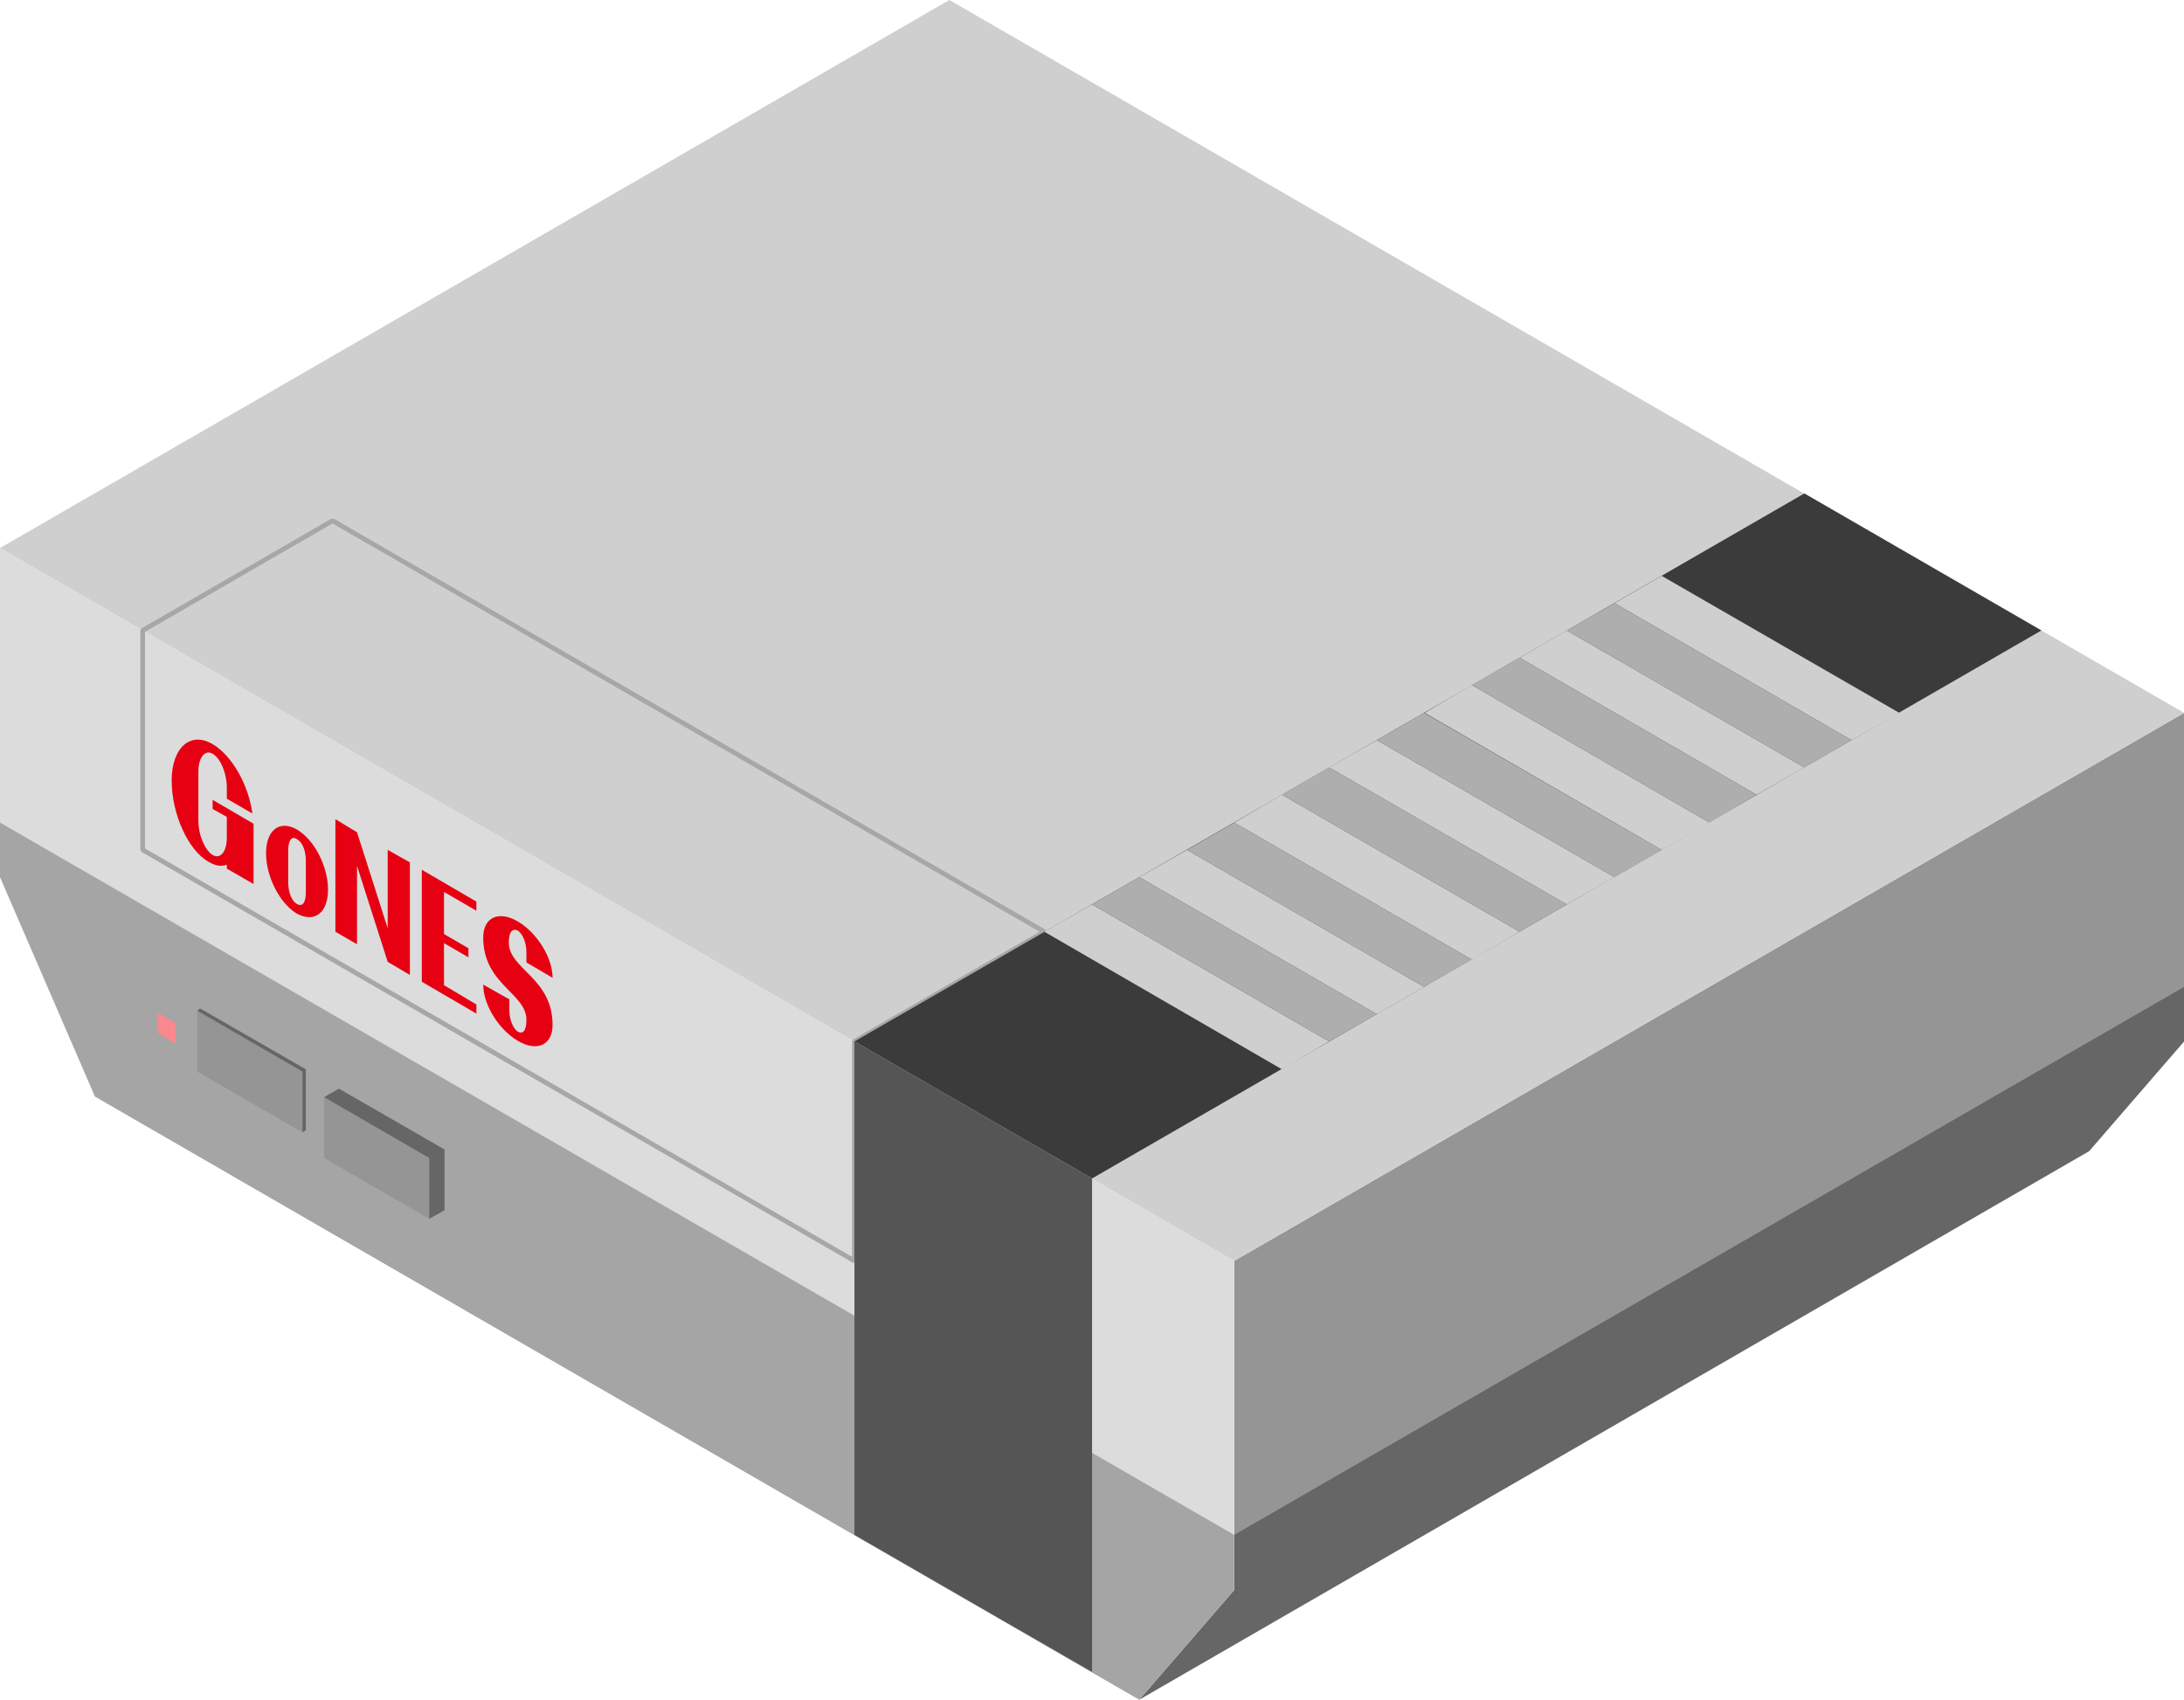
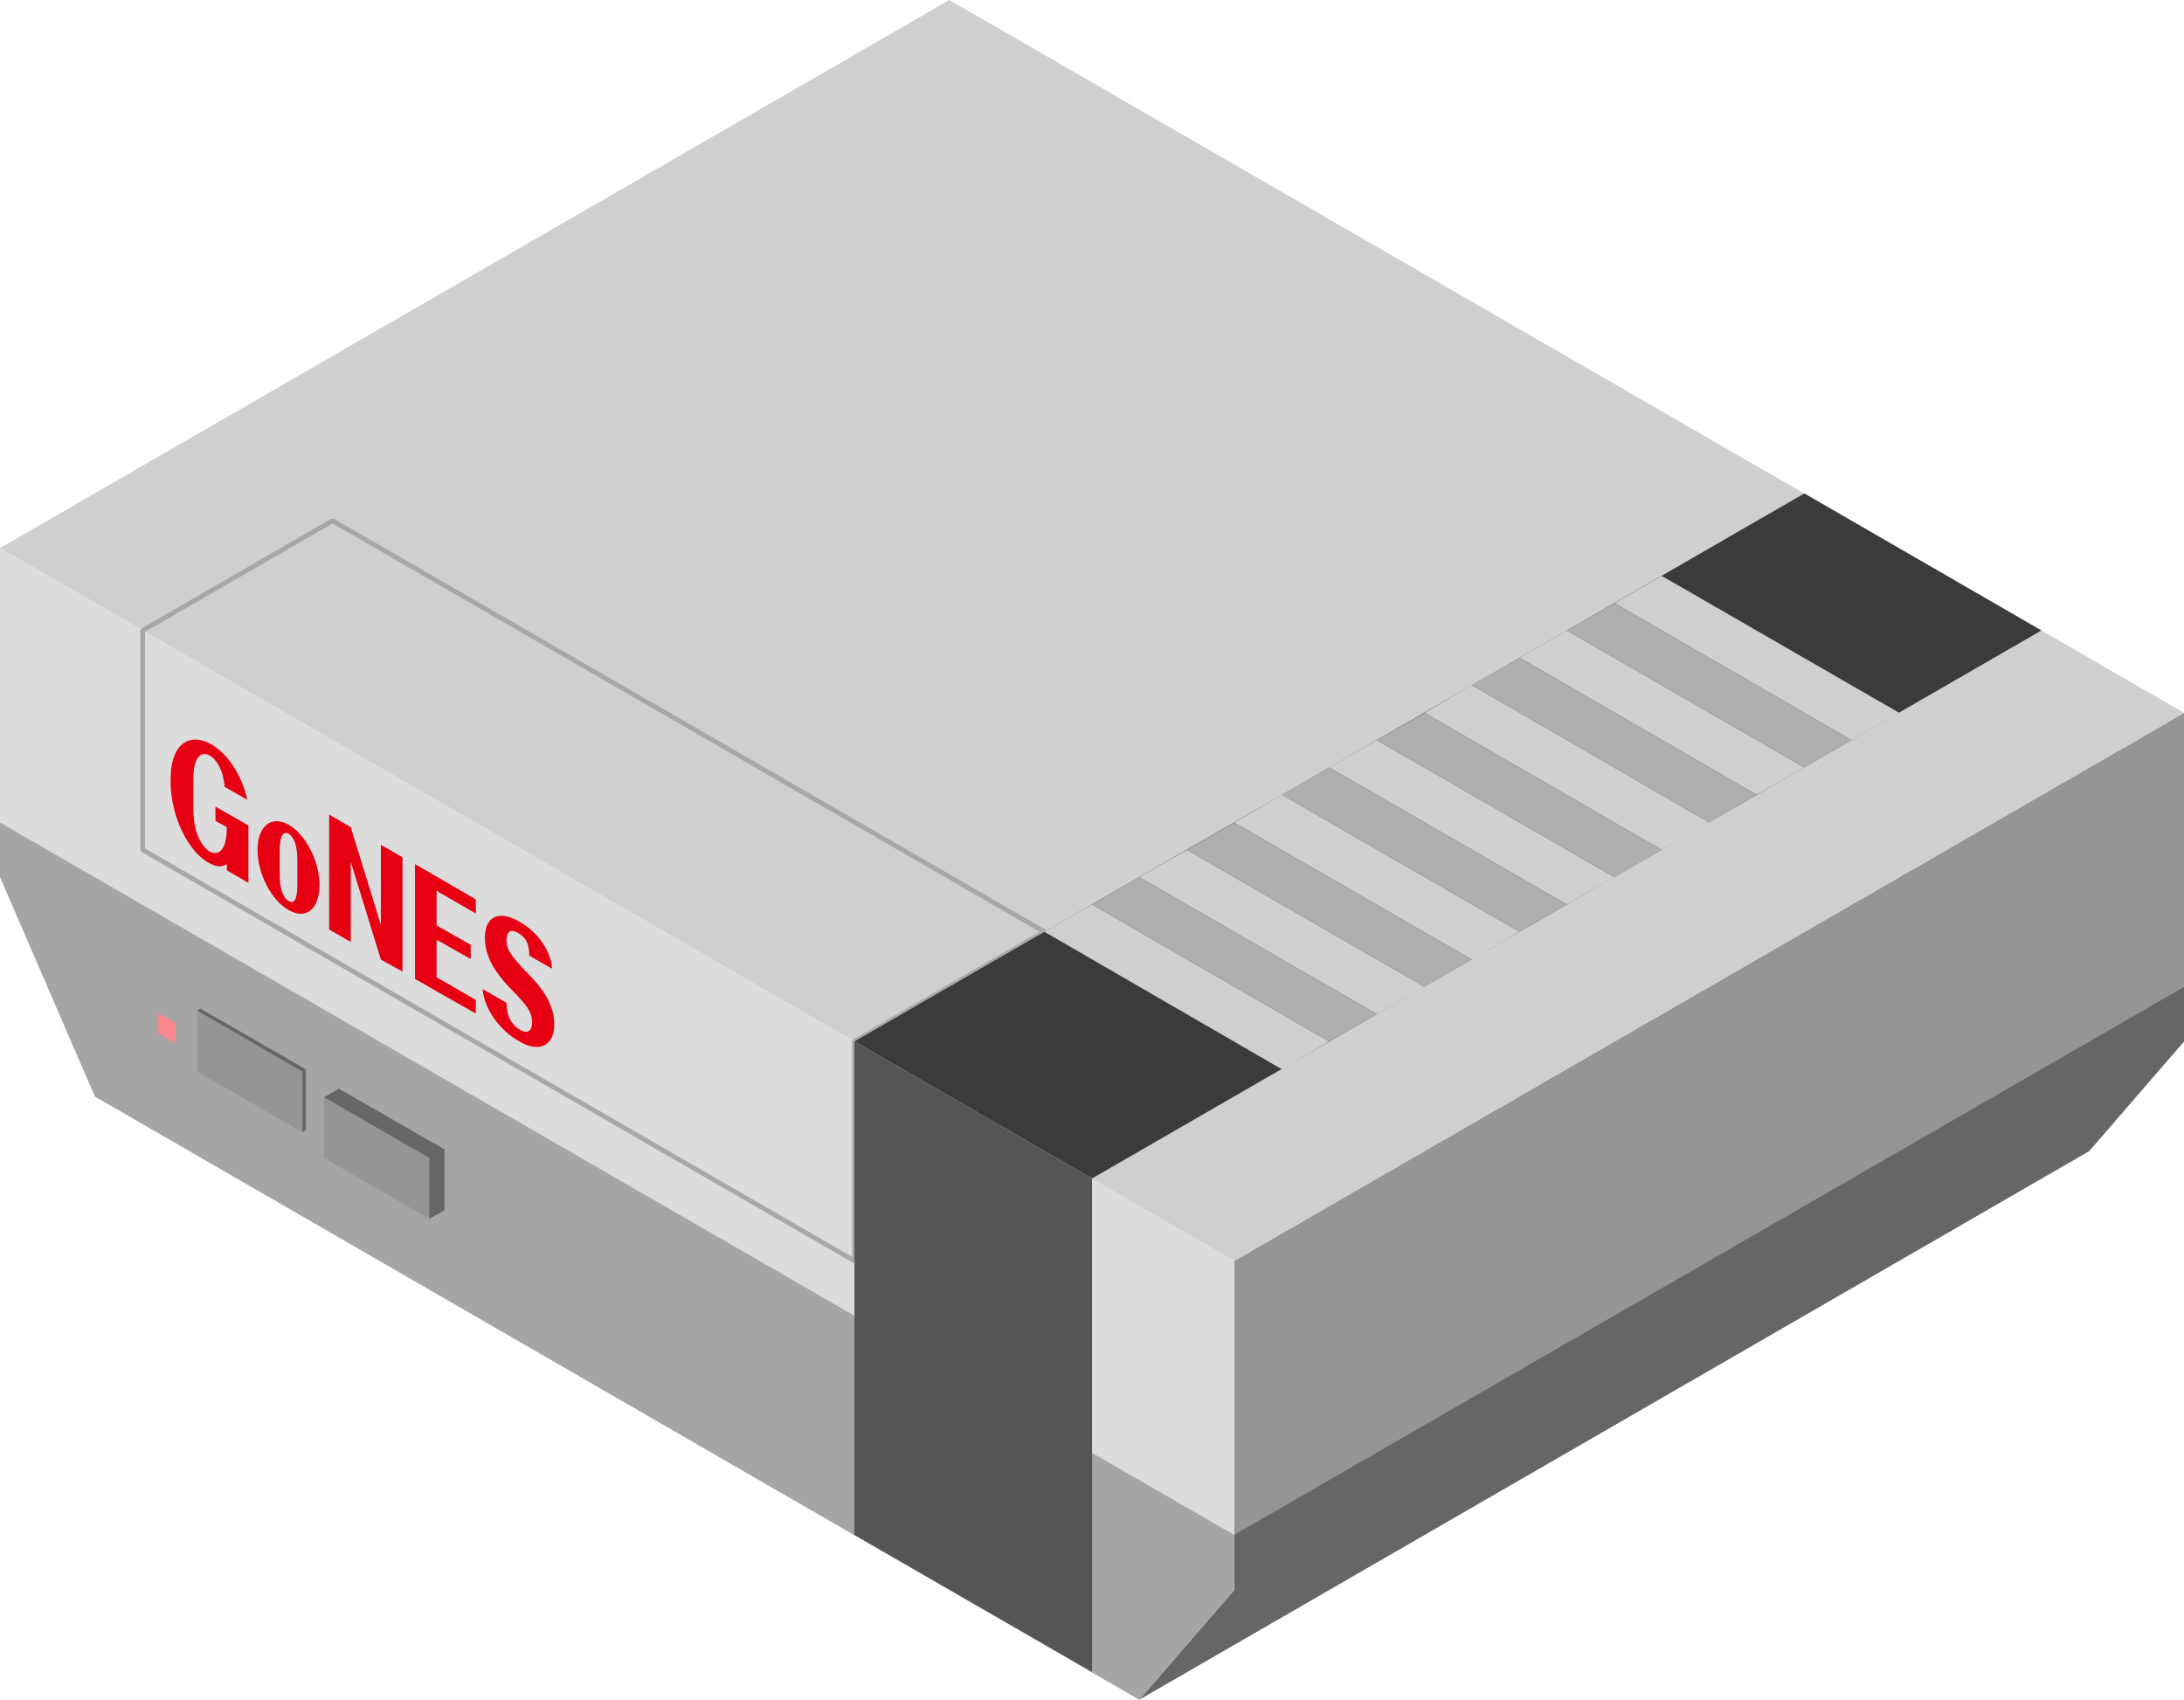
- <svg xmlns="http://www.w3.org/2000/svg" xml:space="preserve" viewBox="0 0 3841.8 2989.5" fill-rule="evenodd" clip-rule="evenodd" stroke-linejoin="bevel" stroke-miterlimit="1.5">
-   <path d="m2171 2218 1671-964v578l-1671 965v-579Z" fill="#959595" />
-   <path d="m3842 1832-167 193-1671 965 167-193v-97l1671-964v96Z" fill="#666" />
-   <path d="M2171 2218v579L0 1543V964l2171 1254Z" fill="#dcdcdc" />
-   <path d="m2171 2797-167 193L167 1929 0 1543v-96l2171 1253v97Z" fill="#a5a5a5" />
-   <path d="M347 1778v107l185 107 1-107-186-107" fill="#959595" />
-   <path d="m347 1778 5-4 186 107v107l-6 4v-107l-185-107Z" fill="#666" />
-   <path d="M570 1930v107l185 107v-107l-185-107Z" fill="#959595" />
-   <path d="m570 1930 26-15 186 107v107l-27 15v-107l-185-107Z" fill="#666" />
-   <path d="m309 1800-1 35-30-18v-35l31 18Z" fill="#fa888f" />
-   <path d="m309 1800-1 35-30-18v-35l31 18Z" fill="#fa888f" />
-   <path d="m446 1449-72-42v16l25 14v36c0 25-11 39-25 31-13-8-25-34-25-60v-87c0-25 12-39 25-31 14 8 25 34 25 60v19l45 26c-7-51-36-102-70-122-39-23-72 6-72 64 0 59 29 123 65 143 12 7 22 9 32 5v7l47 27v-106Zm61 103v-56c0-21 8-25 15-20 8 4 16 17 16 38v56c0 21-8 25-16 20-7-4-15-17-15-38Zm15-93c-30-17-54 1-54 42s24 88 54 106c31 17 55-1 55-42s-24-88-55-106Zm68 180 38 22v-138l54 169 39 23v-198l-39-22v138l-54-169-38-23v198Zm152-109v197l96 56v-16l-57-34v-74l43 25v-16l-43-25v-74l57 33v-16l-96-56Zm108 119c0 83 76 98 76 145 0 21-7 25-15 21-7-5-15-18-15-39v-18l-46-26c0 35 27 79 61 99s61 7 61-28c0-83-77-98-77-145 0-21 8-25 16-21 7 5 15 18 15 39v17l46 27c0-35-27-79-61-99s-61-7-61 28Z" fill="#e60012" fill-rule="nonzero" />
-   <path d="m1670 0 2172 1254-1671 964L0 964 1670 0Z" fill="#cfcfcf" />
-   <path d="m251 1109 334-193 1252 723-334 193v386L251 1495v-386Z" fill="none" stroke="#a7a7a7" stroke-width="8.3" />
-   <path d="m3174 868-1671 964 418 241 1670-964-417-241Z" fill="#3b3b3b" />
-   <path d="M1921 2941v-868l-418-241v868l418 241Z" fill="#555" />
-   <path d="m1837 1639 84-48 417 241-83 49-418-242Zm167-96 84-48 417 241-83 48-418-241Zm167-96 84-49 418 241-84 49-418-241Zm167-97 84-48 418 241-84 48-418-241Zm168-96 83-49 418 242-84 48-417-241Zm167-97 83-48 418 241-84 48-417-241Zm167-96 83-48 418 241-84 48-417-241Z" fill="#cfcfcf" />
-   <path d="m2756 1109 84-48 417 241-83 48-418-241Zm-167 96 84-48 417 241-83 49-418-242Zm-167 97 83-48 418 241-83 48-418-241Zm-167 96 83-48 418 241-83 48-418-241Zm-167 97 83-48 418 241-84 48-417-241Zm-167 96 83-48 418 241-84 48-417-241Z" fill="#aeaeae" />
+ <svg xmlns="http://www.w3.org/2000/svg" xml:space="preserve" style="fill-rule:evenodd;clip-rule:evenodd;stroke-linejoin:bevel;stroke-miterlimit:1.5" viewBox="0 0 3841.8 2989.5">
+   <path d="m2171 2218 1671-964v578l-1671 965v-579Z" style="fill:#959595" />
+   <path d="m3842 1832-167 193-1671 965 167-193v-97l1671-964v96Z" style="fill:#666" />
+   <path d="M2171 2218v579L0 1543V964l2171 1254Z" style="fill:#dcdcdc" />
+   <path d="m2171 2797-167 193L167 1929 0 1543v-96l2171 1253v97Z" style="fill:#a5a5a5" />
+   <path d="M347 1778v107l185 107 1-107-186-107" style="fill:#959595" />
+   <path d="m347 1778 5-4 186 107v107l-6 4v-107l-185-107Z" style="fill:#666" />
+   <path d="M570 1930v107l185 107v-107l-185-107Z" style="fill:#959595" />
+   <path d="m570 1930 26-15 186 107v107l-27 15v-107l-185-107Z" style="fill:#666" />
+   <path d="m309 1800-1 35-30-18v-35l31 18Z" style="fill:#fa888f" />
+   <path d="m309 1800-1 35-30-18v-35l31 18Z" style="fill:#fa888f" />
+   <path d="m437 1452-58-33v25l20 11c0 45-17 50-30 43-13-8-29-31-29-77v-49c0-45 16-50 29-43 13 8 24 27 26 55l40 23c-9-43-35-82-64-98-33-19-71-7-71 64 0 69 35 127 66 144 13 8 24 9 33 3v11l38 22v-101ZM508 1451c-31-18-55 3-55 44s24 89 55 106c31 18 54-3 54-44s-23-88-54-106Zm0 16c10 6 15 22 15 46v44c0 24-5 34-15 28-10-5-16-22-16-46v-43c0-25 6-35 16-29ZM708 1709v-201l-38-22v141l-53-172-38-22v202l38 22v-141l53 172 38 21ZM768 1567l69 40v-25l-107-62v202l107 61v-24l-69-40v-66l60 34v-25l-60-34v-61ZM913 1621c-36-21-60-8-60 28 0 28 11 54 44 89 31 31 39 43 39 60s-9 21-22 13c-14-8-23-24-23-47l-42-24c2 32 28 71 63 91 36 22 63 9 63-29 0-27-12-55-46-89-30-31-38-43-38-58 0-18 8-21 20-14 13 7 20 18 20 40l40 23c-2-31-24-64-58-83Z" style="fill:#e60012;fill-rule:nonzero" />
+   <path d="m1670 0 2172 1254-1671 964L0 964 1670 0Z" style="fill:#cfcfcf" />
+   <path d="m251 1109 334-193 1252 723-334 193v386L251 1495v-386Z" style="fill:none;stroke:#a7a7a7;stroke-width:8.33px" />
+   <path d="m3174 868-1671 964 418 241 1670-964-417-241Z" style="fill:#3b3b3b" />
+   <path d="M1921 2941v-868l-418-241v868l418 241Z" style="fill:#555" />
+   <path d="m1837 1639 84-48 417 241-83 49-418-242ZM2004 1543l84-48 418 241-84 48-418-241ZM2171 1447l84-49 418 241-84 49-418-241ZM2338 1350l84-48 418 241-84 48-418-241ZM2506 1254l83-49 418 242-84 48-417-241ZM2673 1157l83-48 418 241-84 48-417-241ZM2840 1061l83-48 418 241-84 48-417-241Z" style="fill:#cfcfcf" />
+   <path d="m2756 1109 84-48 417 241-83 48-418-241ZM2589 1205l84-48 417 241-83 49-418-242ZM2422 1302l84-48 417 241-83 48-418-241ZM2255 1398l83-48 418 241-83 48-418-241ZM2088 1495l83-48 418 241-83 48-418-241ZM1921 1591l83-48 418 241-84 48-417-241Z" style="fill:#aeaeae" />
</svg>
